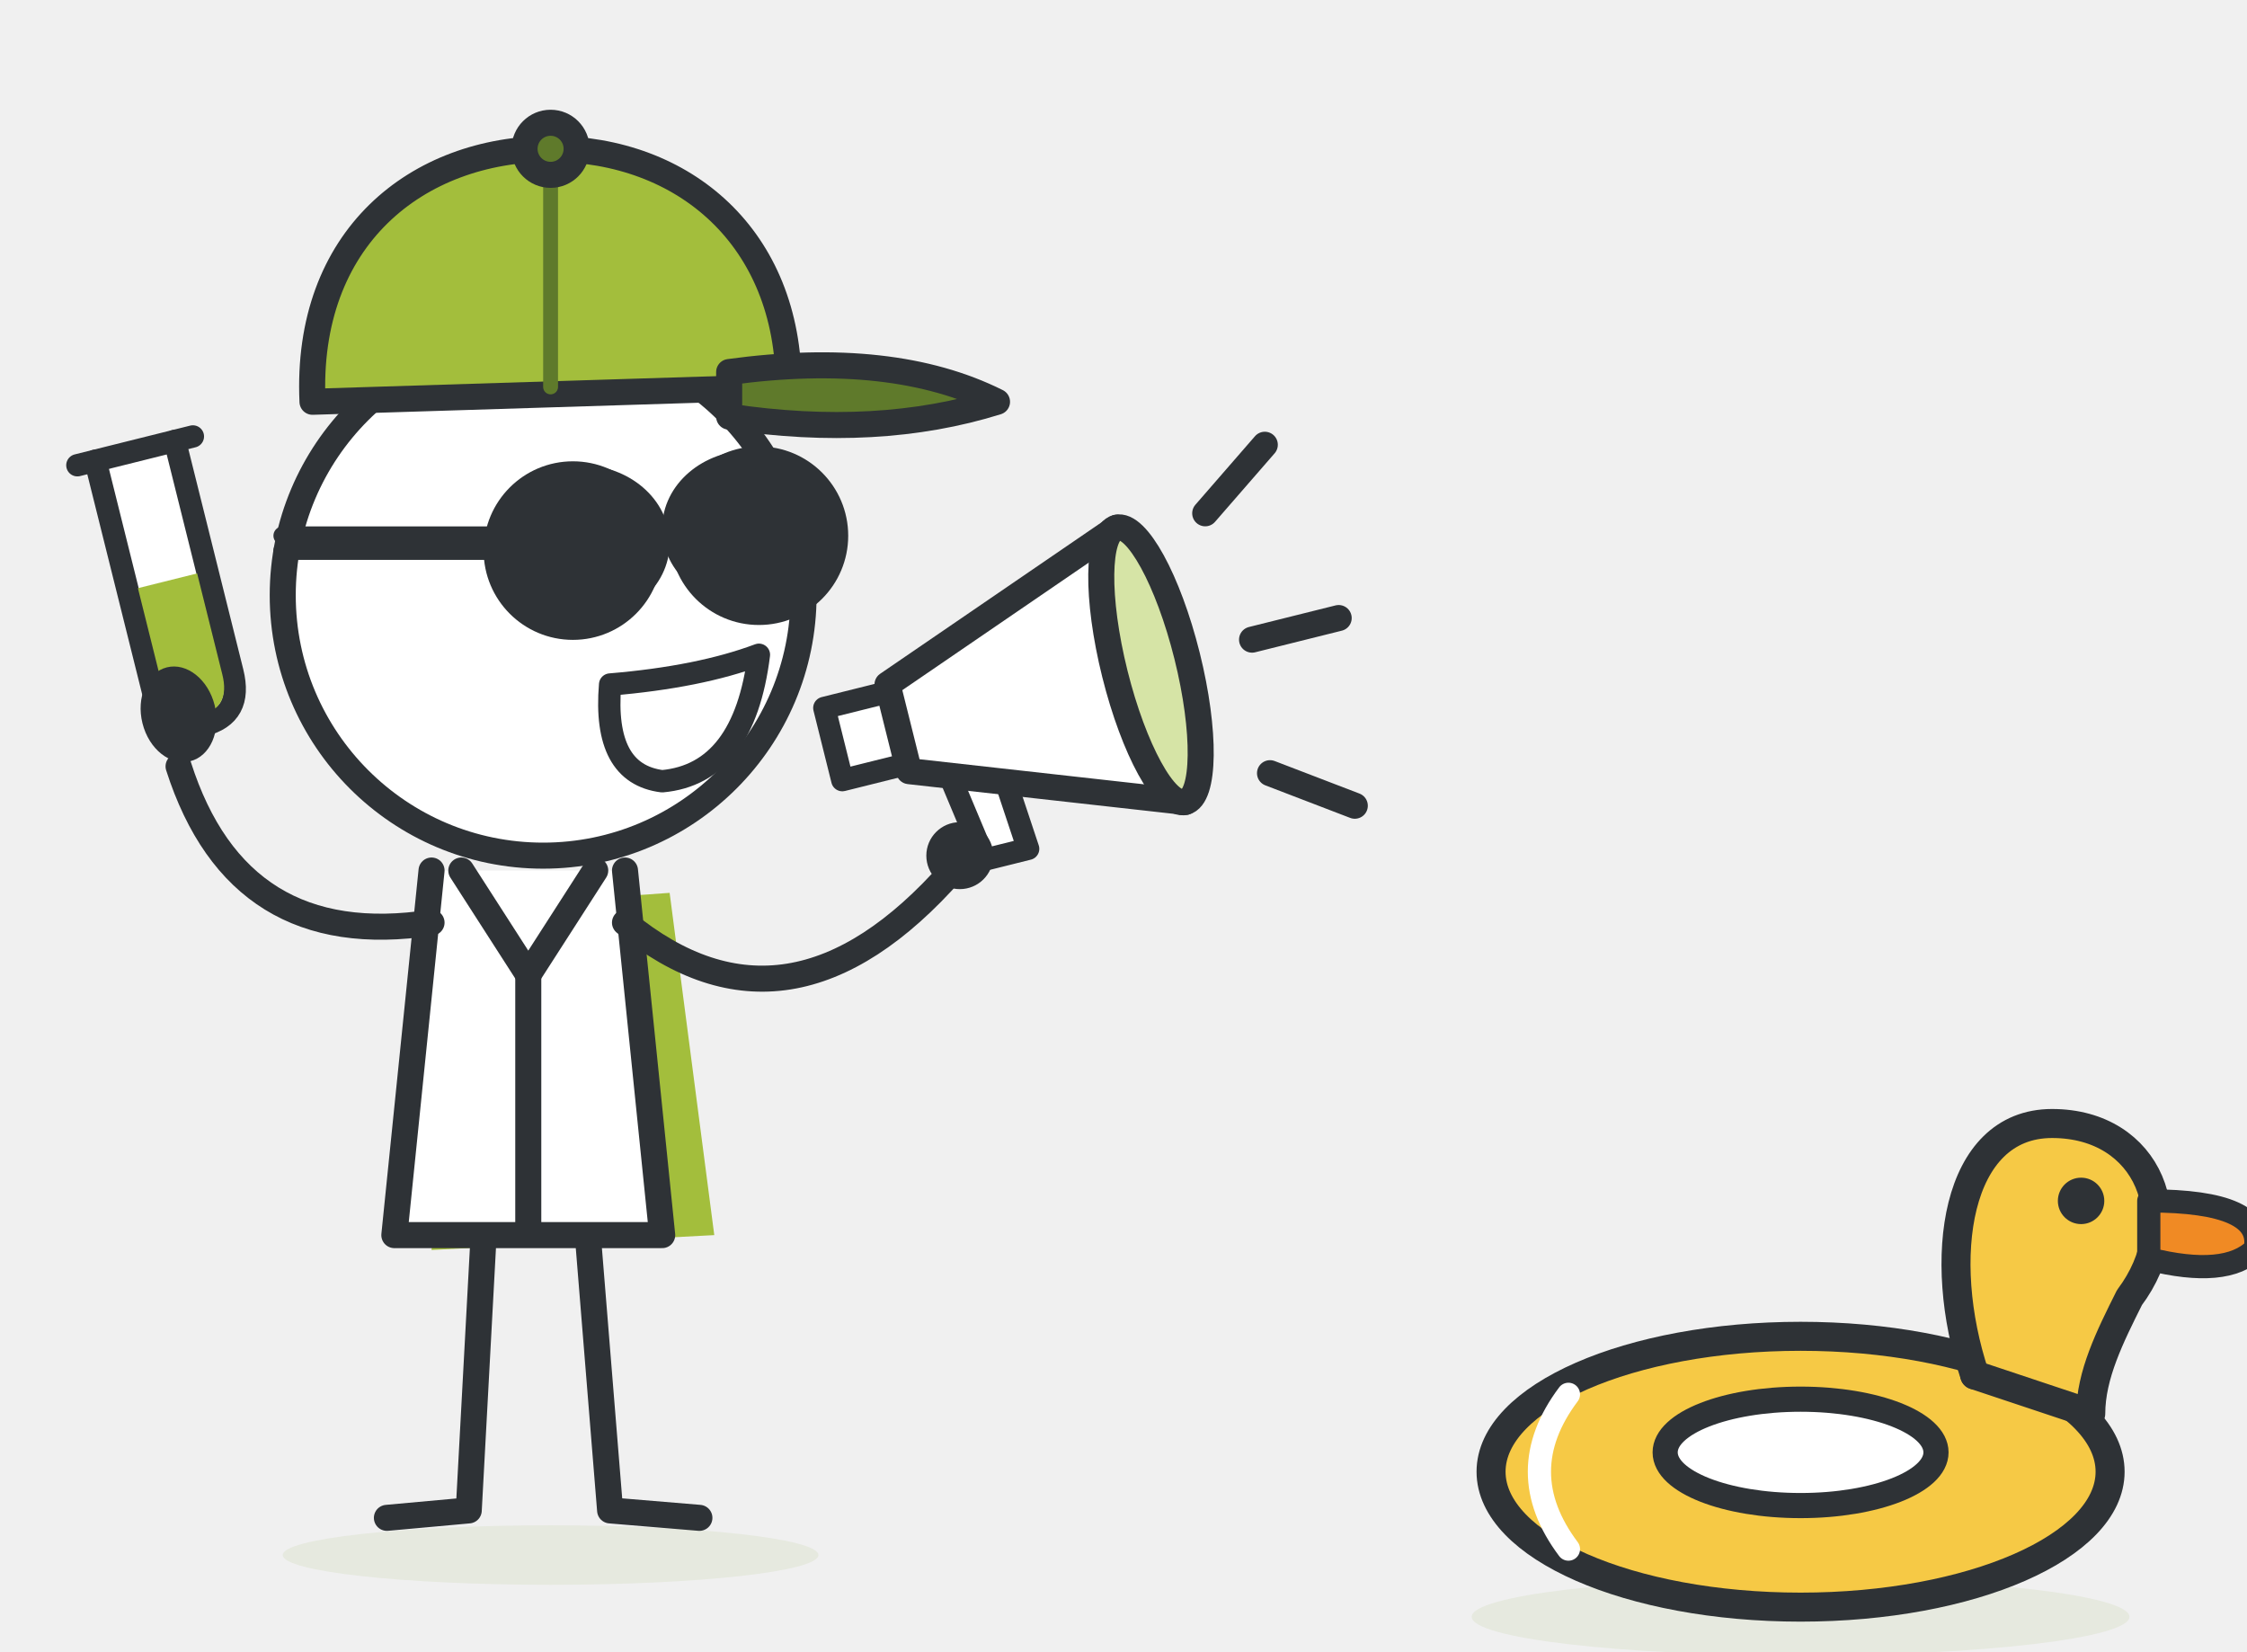
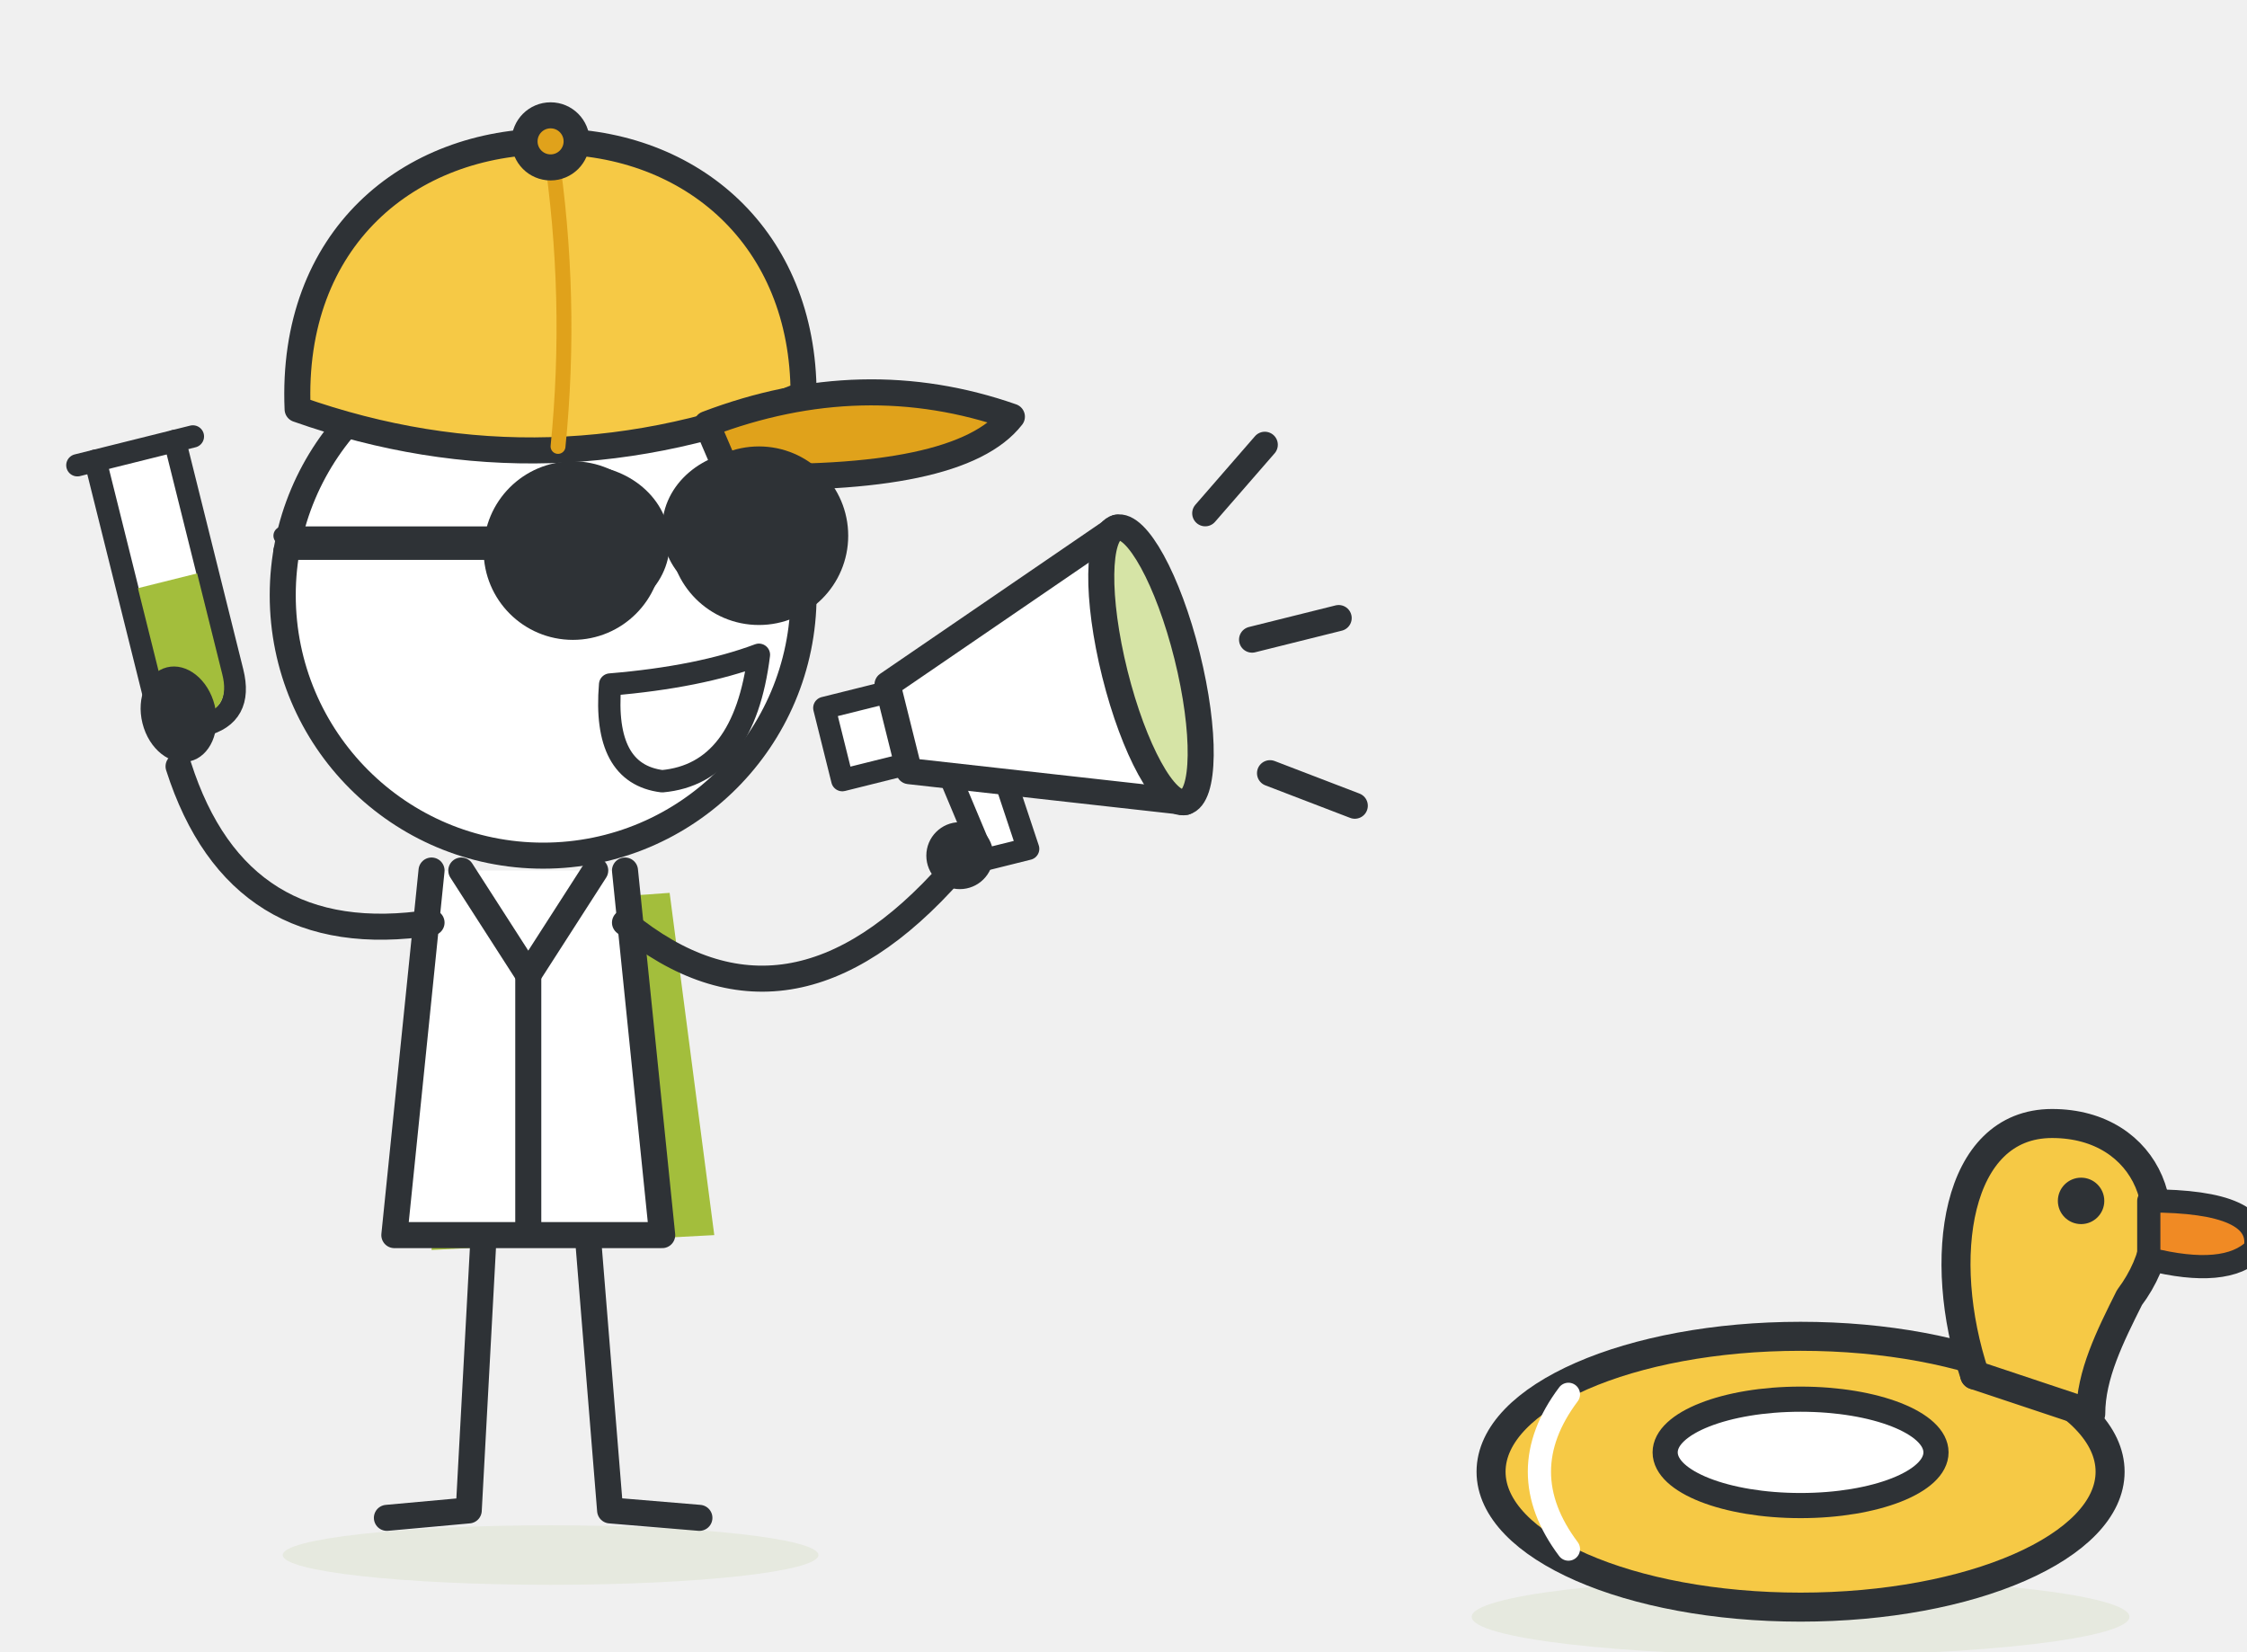
<svg xmlns="http://www.w3.org/2000/svg" aria-hidden="true" focusable="false" viewBox="22 -8 302 222" fill="none" stroke="#2E3236" stroke-width="3.5" stroke-linecap="round" stroke-linejoin="round">
  <ellipse cx="96" cy="201" rx="36" ry="4" fill="#E6E9DF" stroke="none" />
  <path d="M84 114 L112 112 L118 158 L80 160 Z" fill="#A3BE3C" stroke="none" />
  <path d="M87 158 L85 195 L74 196" />
  <path d="M101 158 L104 195 L116 196" />
  <path d="M80 109 L75 158 L111 158 L106 109" fill="#FFFFFF" />
  <path d="M84 109 L93 123 L102 109" />
  <path d="M93 123 L93 157" />
  <path d="M80 116 Q54 120 46 95" />
  <g transform="translate(-9 0) rotate(-14 54 72)">
    <path d="M48.5 52 L48.5 84 Q48.5 90 54 90 Q59.5 90 59.5 84 L59.5 52" fill="#FFFFFF" stroke-width="3" />
    <path d="M49.9 70 L58.1 70 L58.1 84 Q58.1 88.6 54 88.6 Q49.9 88.6 49.9 84 Z" fill="#A3BE3C" stroke="none" />
    <path d="M46 52 L62 52" stroke-width="3" />
  </g>
  <ellipse cx="46" cy="88" rx="5" ry="6.5" fill="#2E3236" stroke="none" transform="rotate(-14 46 88)" />
  <circle cx="95" cy="72" r="35" fill="#FFFFFF" />
  <path d="M60 64 L88 64" stroke-width="2.5" />
  <ellipse cx="100" cy="65" rx="10.5" ry="9" fill="#2E3236" stroke-width="3" />
  <ellipse cx="123" cy="63" rx="10.5" ry="9" fill="#2E3236" stroke-width="3" />
  <path d="M110 64 Q112 61.5 114 63" stroke-width="2.5" />
-   <path d="M64 46 C63 24 78 12 96 12 C114 12 128 24 128 44 Z" fill="#A3BE3C" />
-   <path d="M120 42 Q142 39 156 46 Q140 51 120 48 Z" fill="#5F7A2B" />
-   <path d="M96 13 L96 44" stroke="#5F7A2B" stroke-width="2" />
-   <circle cx="96" cy="12" r="3.5" fill="#5F7A2B" />
+   <path d="M62 47 C61 24 77 11 96 11 C115 11 130 24 130 45 Q96 59 62 47 Z" fill="#F6C945" />
+   <path d="M117 49 Q138 41 158 48 Q151 57 120 56 Z" fill="#E0A21B" />
+   <path d="M96 12 Q99 32 97 52" stroke="#E0A21B" stroke-width="2" fill="none" />
+   <circle cx="96" cy="11" r="3.5" fill="#E0A21B" />
  <path d="M60 66 L88 66" stroke-width="2.5" />
  <circle cx="99" cy="66" r="10.5" fill="#2E3236" stroke-width="3" />
  <circle cx="124" cy="64" r="10.5" fill="#2E3236" stroke-width="3" />
  <path d="M109.5 65 Q111.5 62.5 113.5 64.5" stroke-width="2.5" />
  <circle cx="101" cy="67" r="2.6" fill="#2E3236" stroke="none" />
  <circle cx="125" cy="65" r="2.6" fill="#2E3236" stroke="none" />
  <path d="M104 84 Q116 83 124 80 Q122 96 111 97 Q103 96 104 84 Z" fill="#FFFFFF" stroke-width="3" />
  <g transform="translate(134 92) rotate(-14)">
    <path d="M14 7 L16 20 L22 20 L21 7" fill="#FFFFFF" stroke-width="3" />
    <path d="M0 -5 L9 -5 L9 5 L0 5 Z" fill="#FFFFFF" stroke-width="3" />
    <path d="M9 -6 L44 -19 L44 19 L9 6 Z" fill="#FFFFFF" />
    <ellipse cx="44" cy="0" rx="5" ry="19" fill="#D6E4A6" />
    <g class="ondes">
      <path d="M56 -18 L66 -25" />
      <path d="M58 0 L70 0" />
      <path d="M56 18 L66 25" />
    </g>
  </g>
  <path d="M106 116 Q128 134 150 109" />
  <circle cx="151" cy="107" r="4.5" fill="#2E3236" stroke="none" />
  <g class="bouee" transform="translate(264 208) scale(1.3) translate(-264 -208)">
    <ellipse cx="264" cy="209" rx="34" ry="4" fill="#E6E9DF" stroke="none" />
    <ellipse cx="264" cy="194" rx="32" ry="14" fill="#F6C945" stroke="#2E3236" stroke-width="3" />
    <ellipse cx="264" cy="192" rx="14" ry="5.5" fill="#FFFFFF" stroke="#2E3236" stroke-width="2.6" />
    <path d="M240 186 Q234 194 240 202" stroke="#FFFFFF" stroke-width="2.4" fill="none" />
    <path d="M282 184 C280 172 284 164 290 162" stroke="#2E3236" stroke-width="3" fill="none" />
    <path d="M282 184 C278 172 280 158 290 158 C300 158 304 168 298 176 C296 180 294 184 294 188 Z" fill="#F6C945" stroke="#2E3236" stroke-width="3" />
    <path d="M300 166 Q312 166 311 171 Q308 174 300 172 Z" fill="#F08A24" stroke="#2E3236" stroke-width="2.4" />
    <circle cx="293" cy="166" r="2.4" fill="#2E3236" stroke="none" />
  </g>
</svg>
